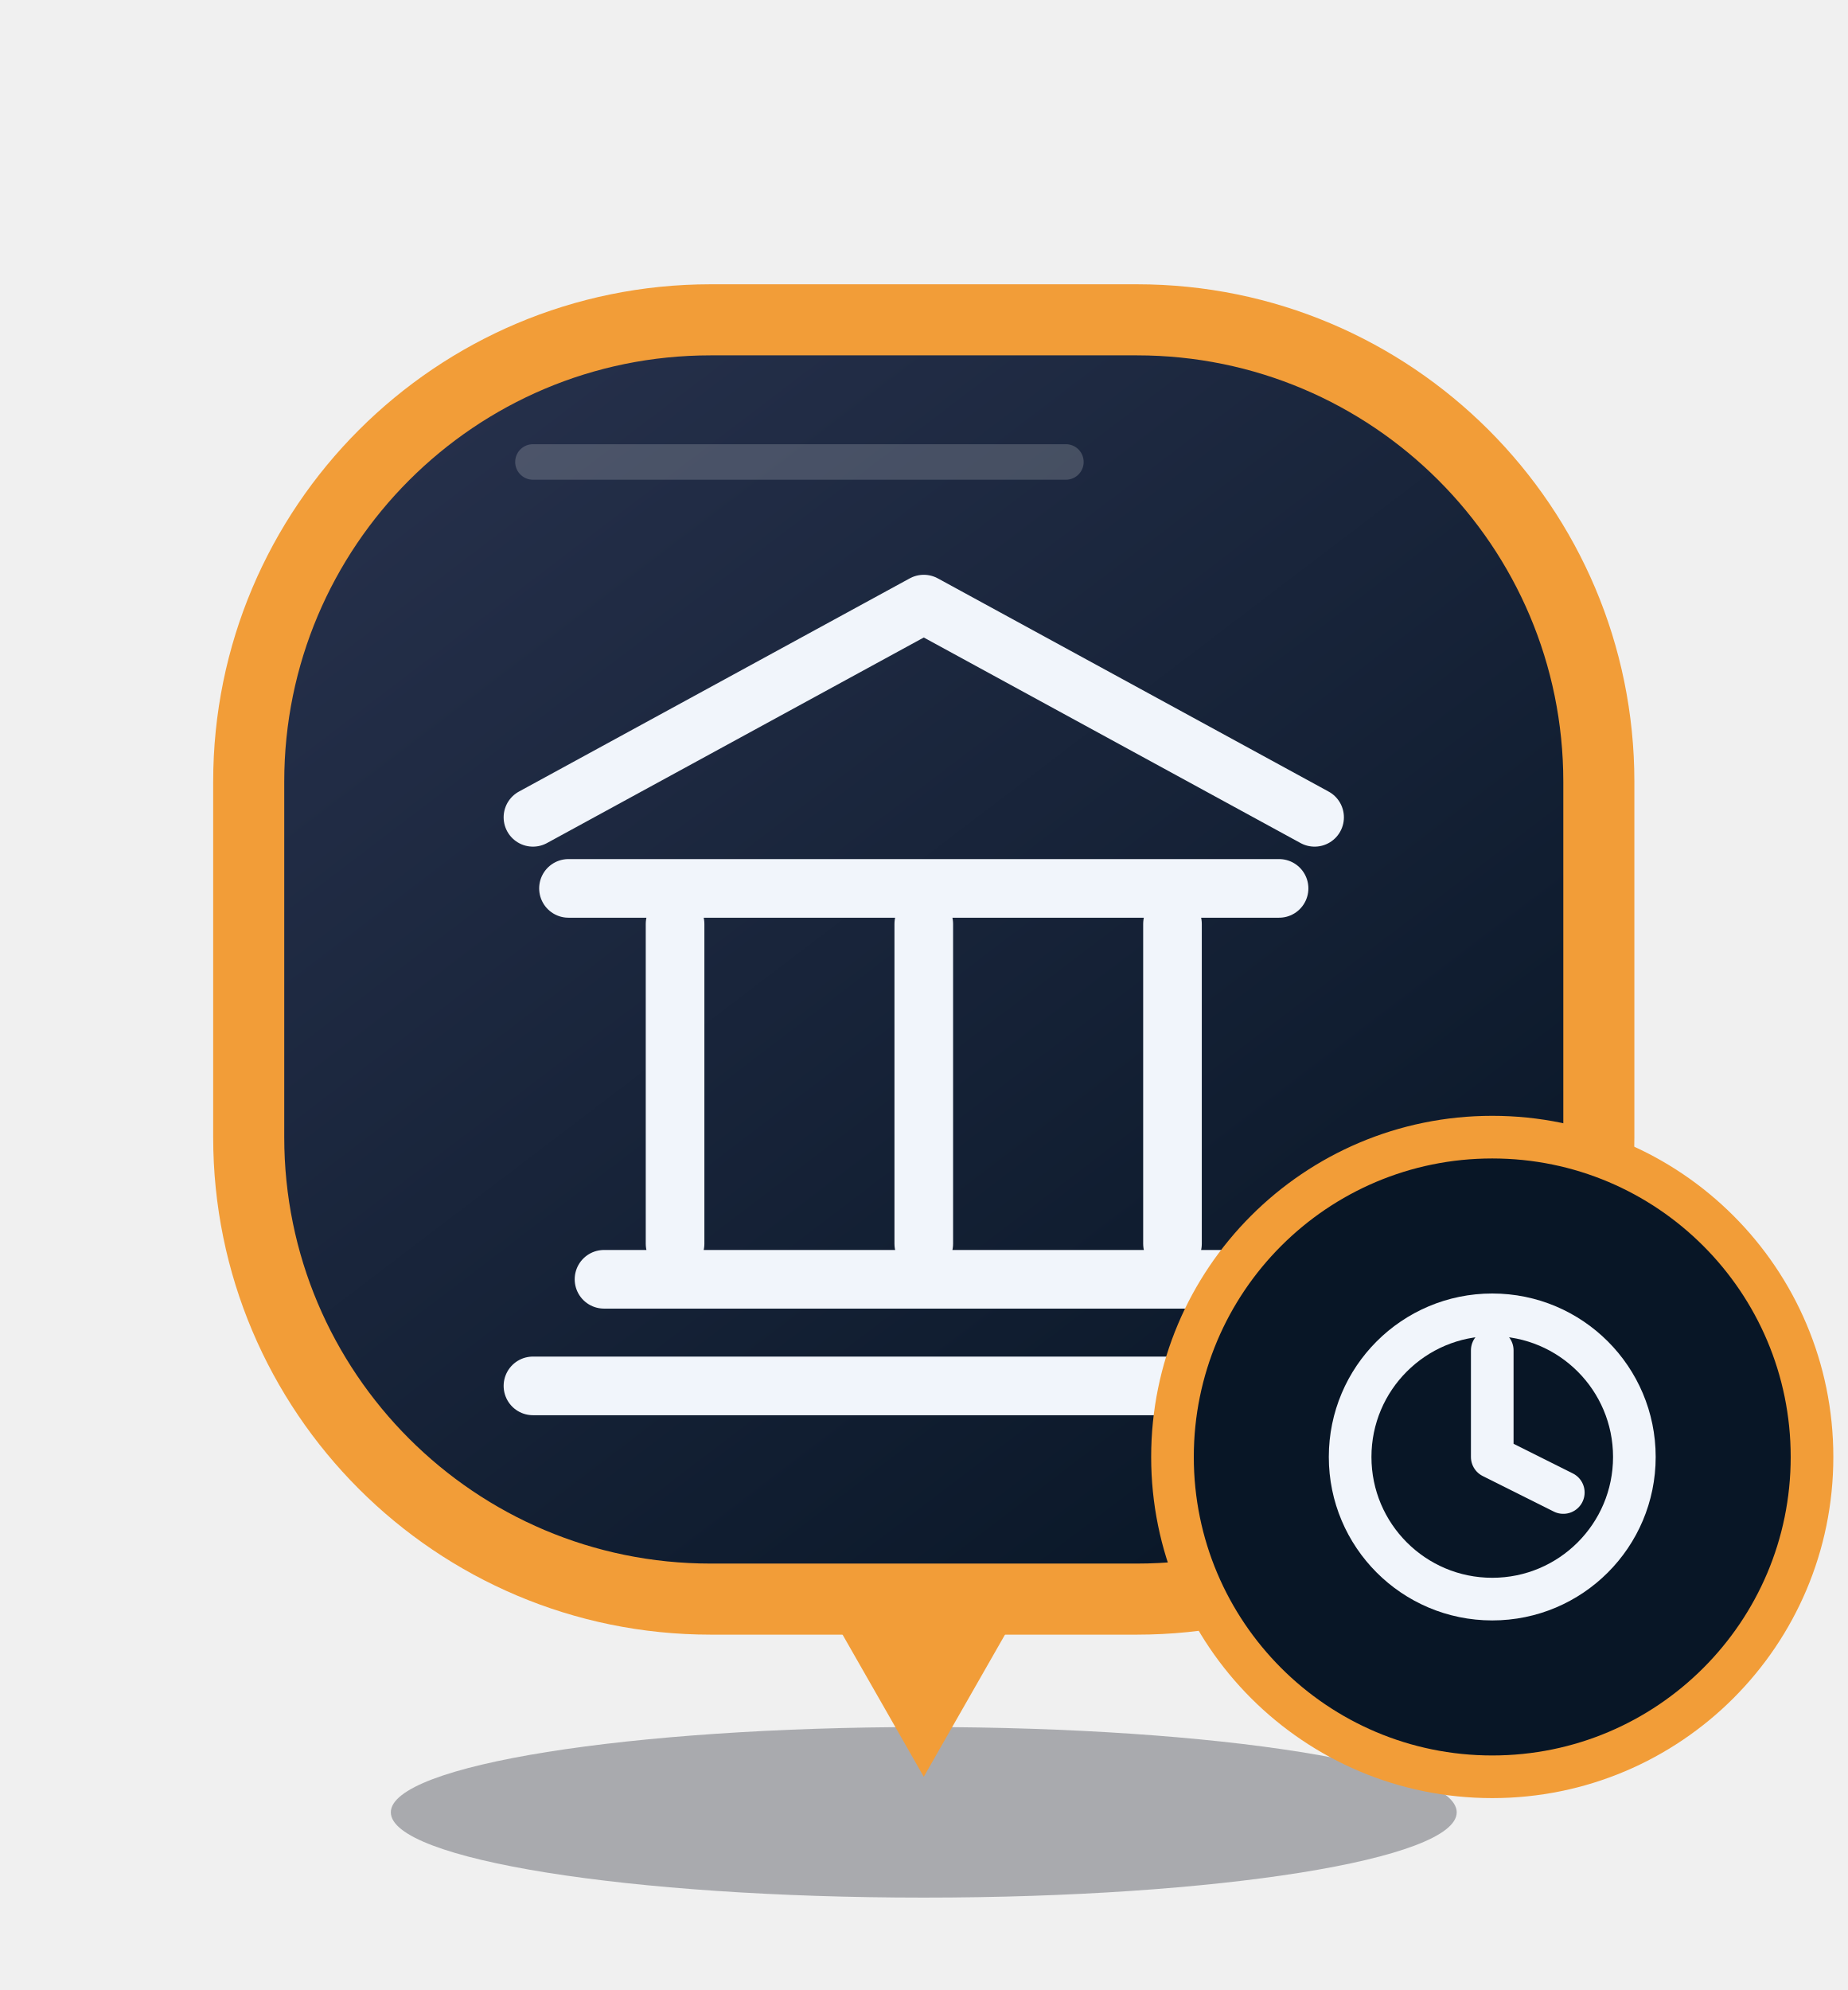
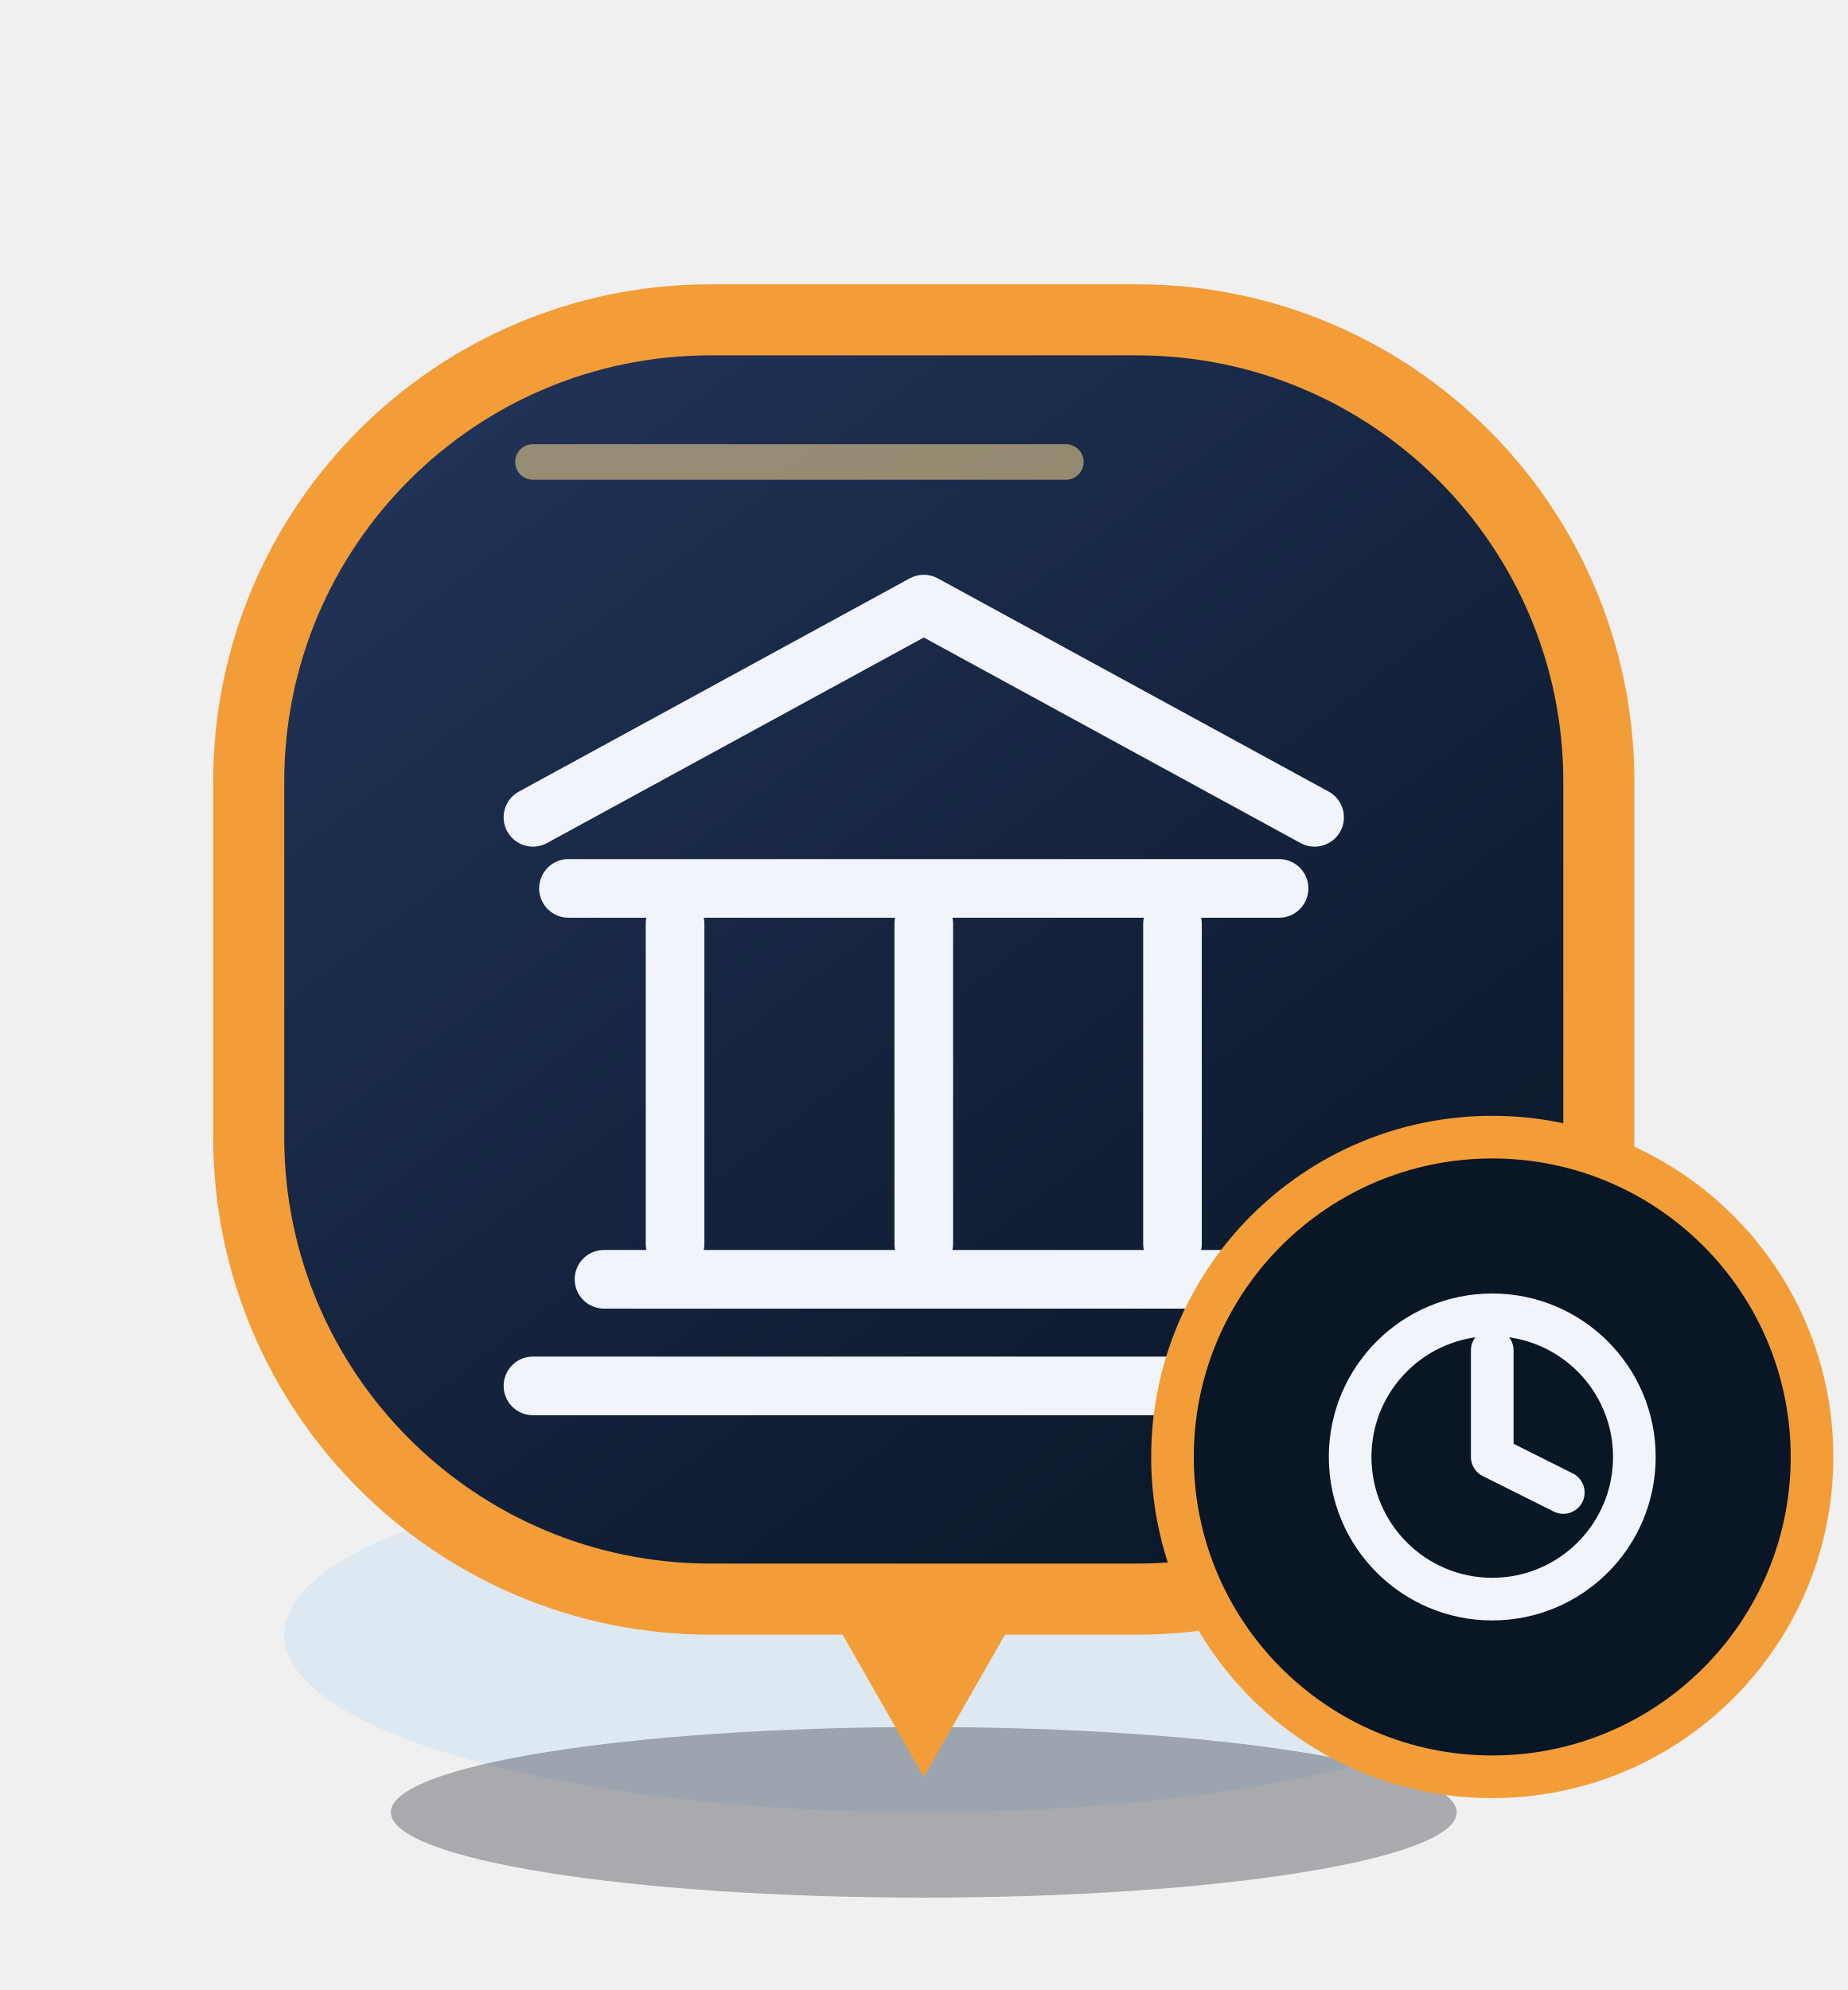
<svg xmlns="http://www.w3.org/2000/svg" width="156" height="168" viewBox="0 0 52 56">
  <defs>
    <linearGradient id="bg" x2=".8" y2="1">
-       <stop stop-color="#29334F" />
+       <stop stop-color="#24365D" />
      <stop offset="1" stop-color="#081626" />
    </linearGradient>
  </defs>
+   <ellipse cx="26" cy="46" rx="18" ry="5" fill="#4FA8EC" opacity=".12" />
  <ellipse cx="26" cy="51" rx="15" ry="2.4" fill="#020814" opacity=".3" />
  <path d="m22 43 4 7 4-7" fill="#F29D38" />
  <rect x="7" y="9" width="38" height="36" rx="13" fill="url(#bg)" stroke="#F29D38" stroke-width="2" />
-   <path d="M15 13h15" stroke="white" opacity=".18" stroke-linecap="round" />
+   <path d="M15 13h15" stroke="#E6CA8B" opacity=".6" stroke-linecap="round" />
  <g fill="none" stroke="#F1F5FB" stroke-width="1.65" stroke-linecap="round" stroke-linejoin="round">
    <path d="M15 23 26 17l11 6M16 25h20M17 36h18M15 39h22M19 26v9m7-9v9m7-9v9" />
  </g>
  <g fill="none" stroke="#F1F5FB" stroke-width="1.2" stroke-linecap="round" stroke-linejoin="round">
    <circle cx="42" cy="41" r="9" fill="#081626" stroke="#F29D38" />
    <circle cx="42" cy="41" r="4" />
    <path d="M42 38v3l2 1" />
  </g>
</svg>
